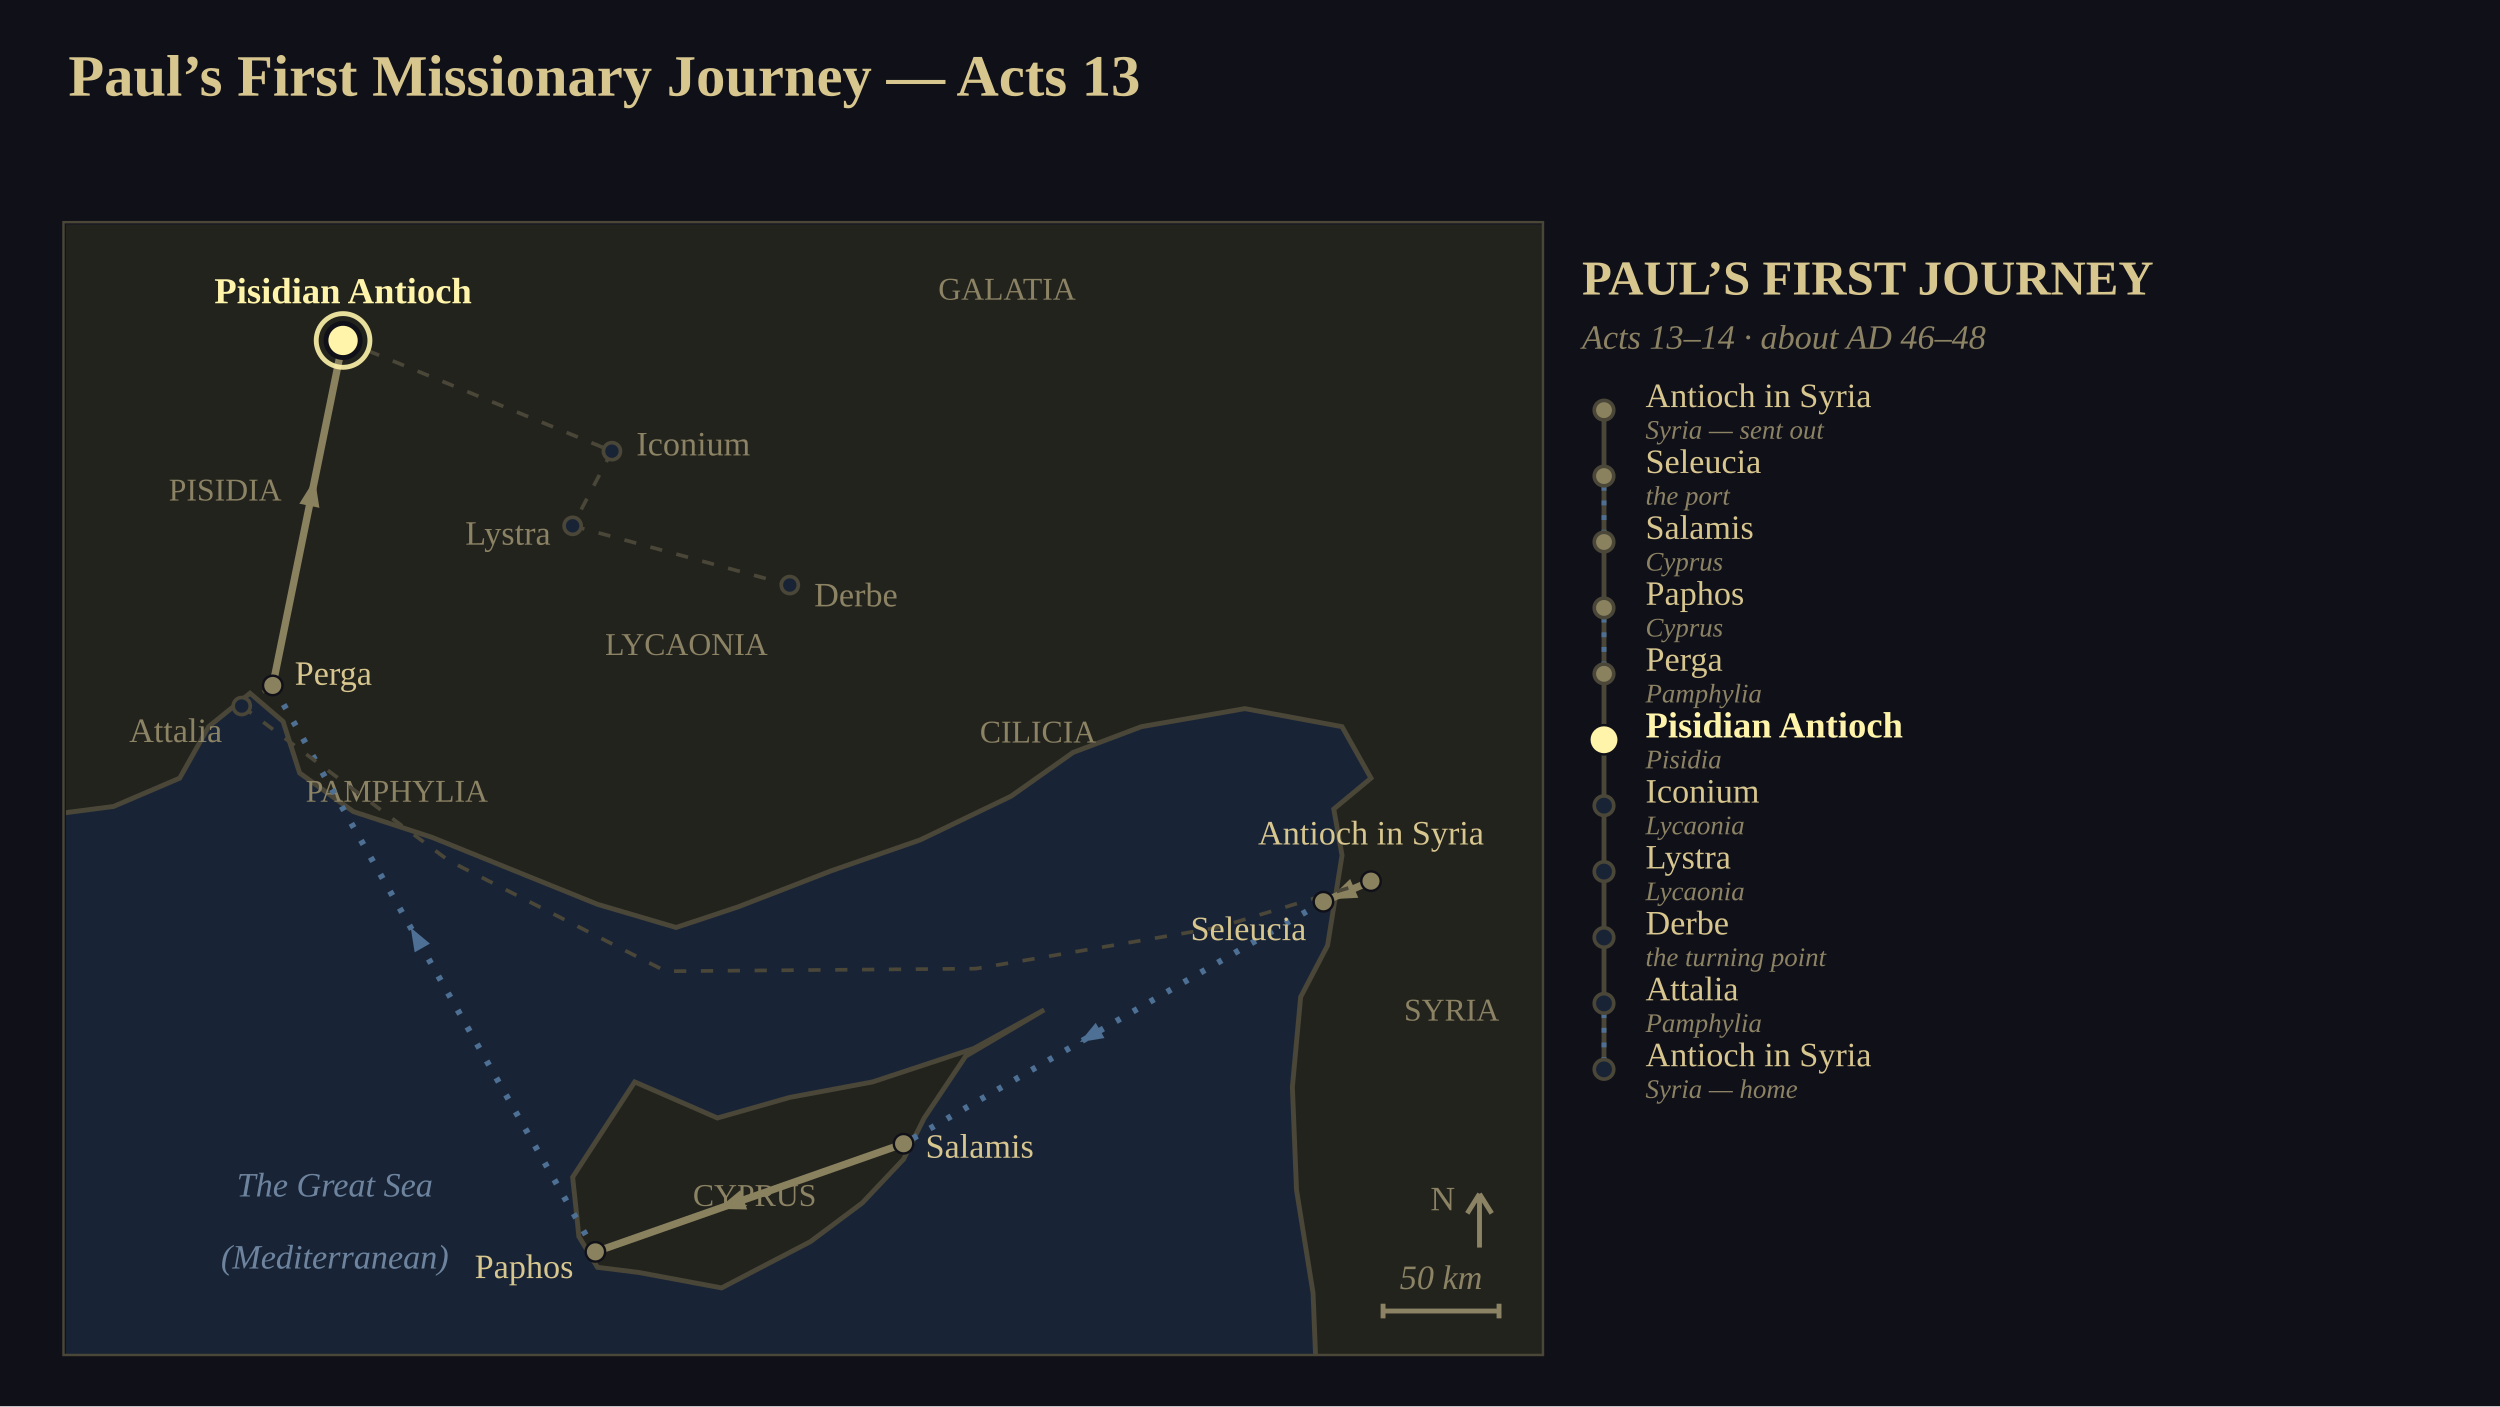
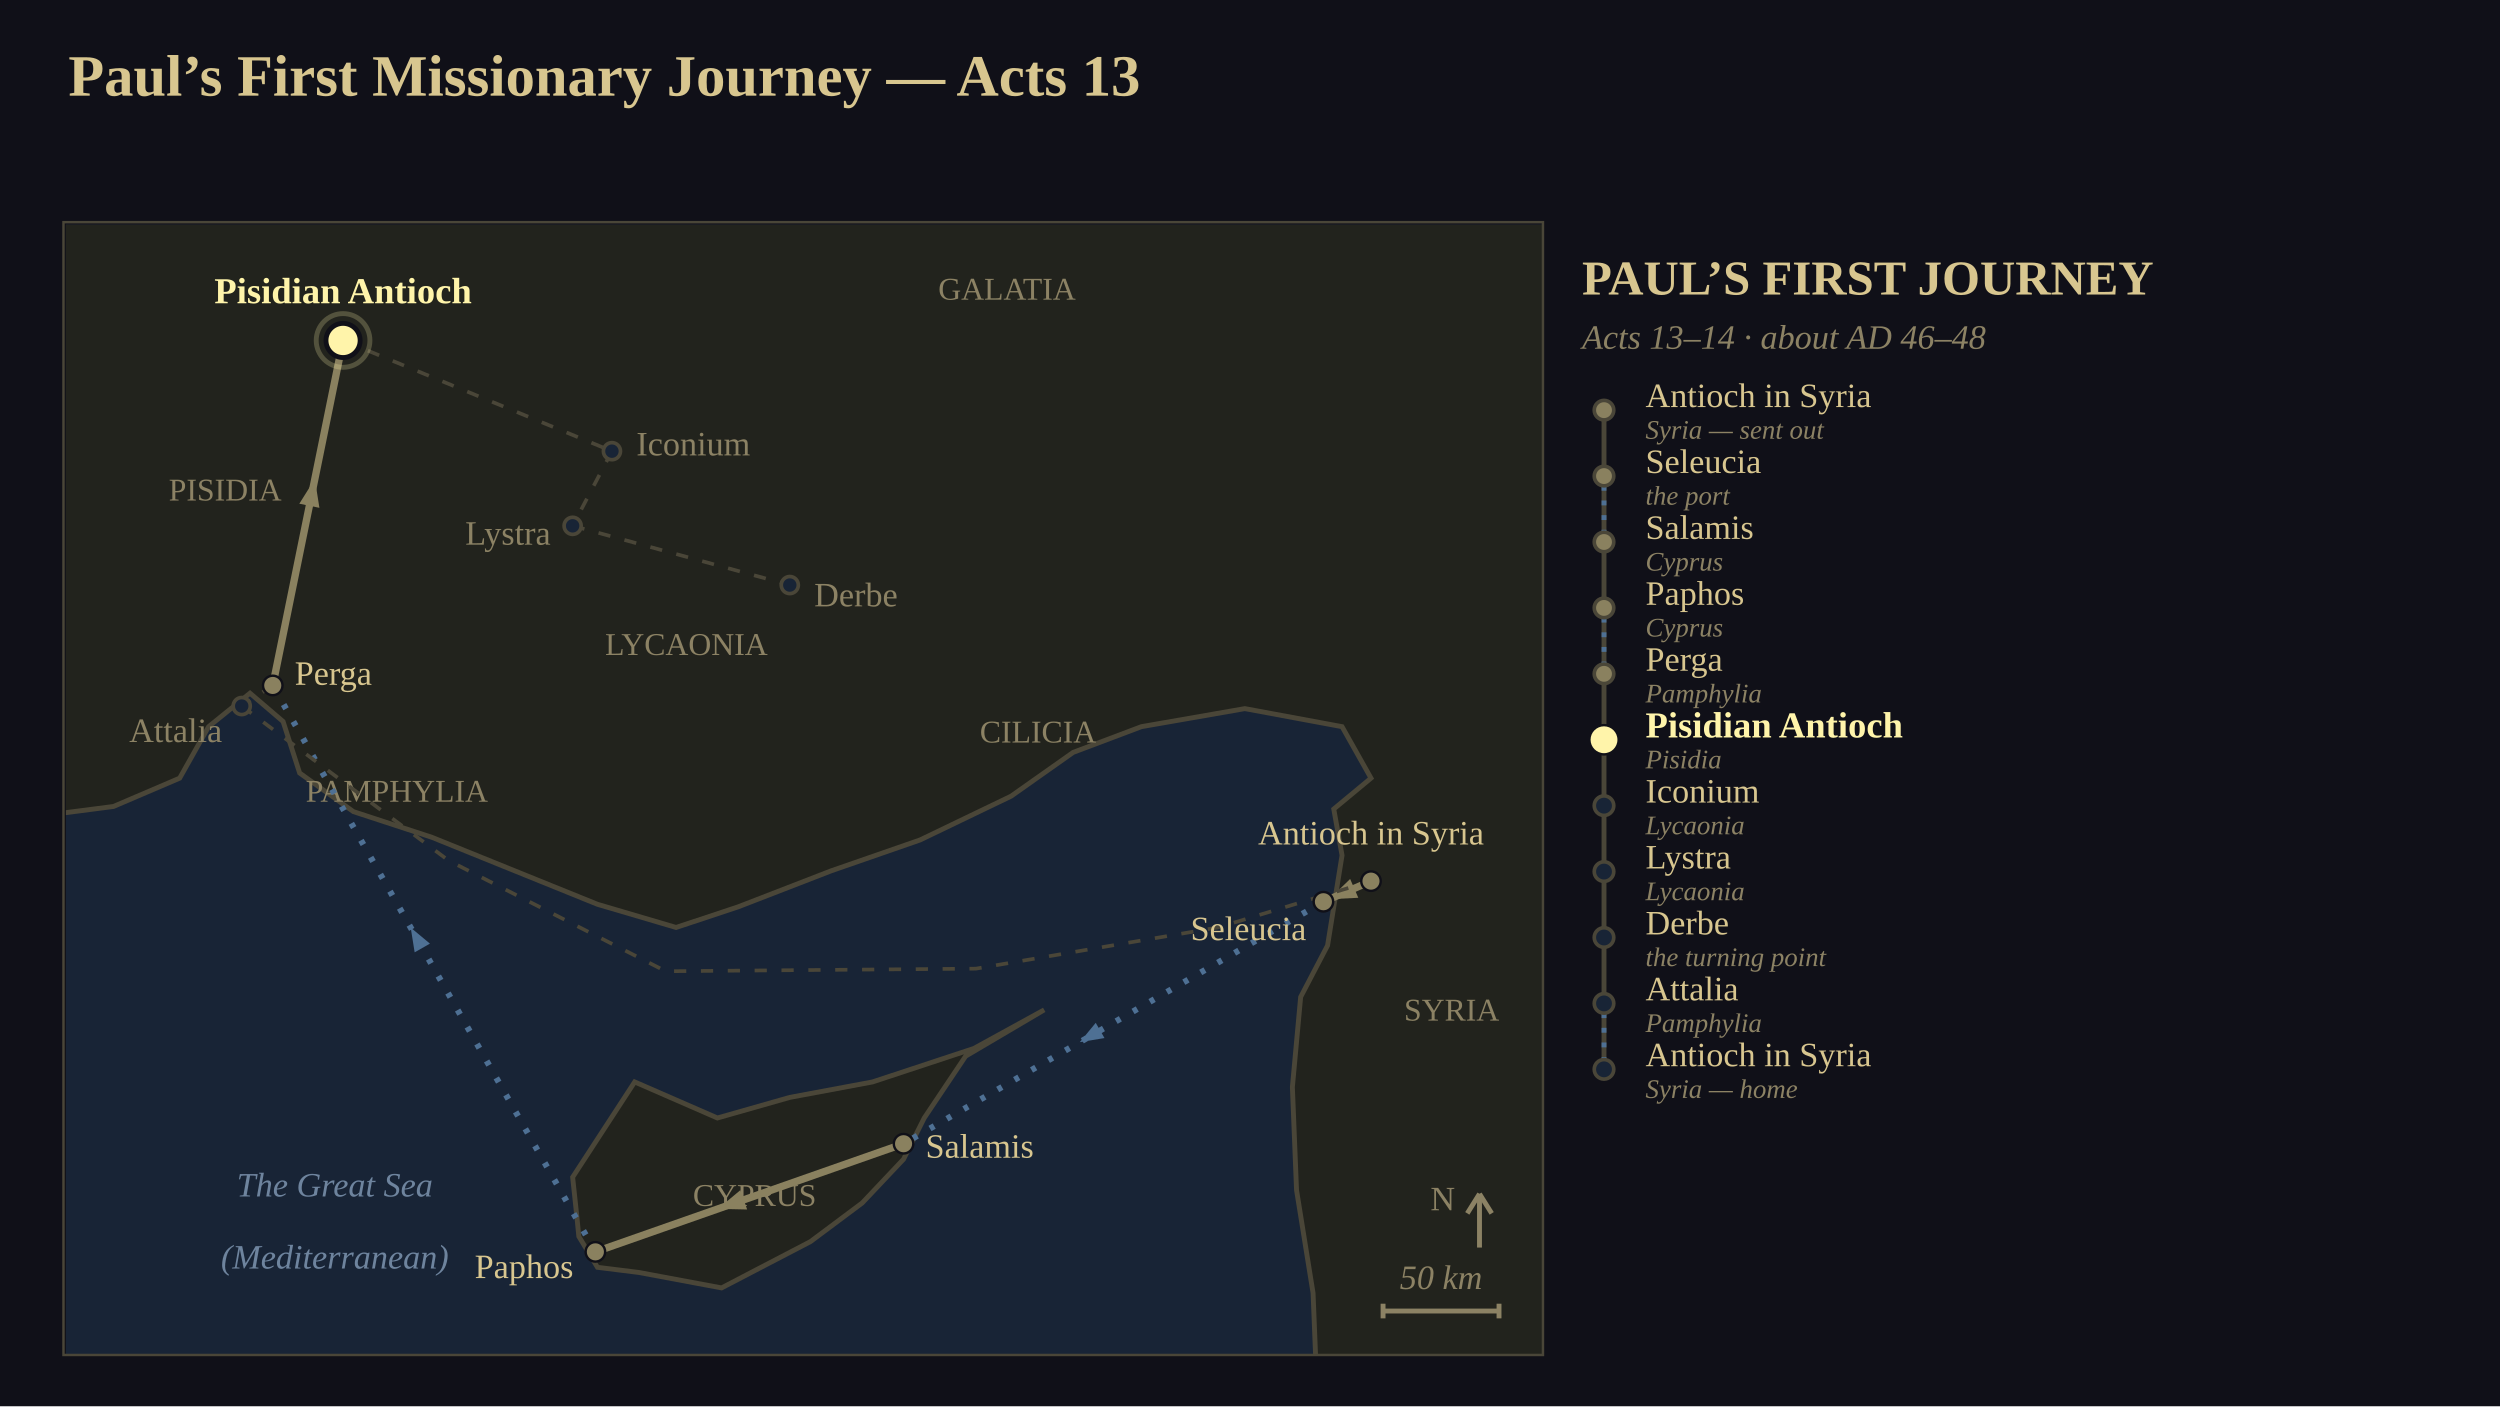
<svg xmlns="http://www.w3.org/2000/svg" viewBox="0 0 1024 576" width="1024" height="576" font-family="Georgia, 'Times New Roman', serif">
  <defs>
    <clipPath id="clip1">
      <rect x="0" y="0" width="605" height="463" />
    </clipPath>
  </defs>
  <rect x="0" y="0" width="1024" height="576" fill="rgb(16,16,24)" />
  <text x="28" y="24" font-size="24" text-anchor="start" dominant-baseline="text-before-edge" fill="rgb(216,198,143)" font-family="Georgia, 'Times New Roman', serif" font-weight="bold">Paul’s First Missionary Journey — Acts 13</text>
  <g clip-path="url(#clip1)" transform="translate(27,92)">
    <rect x="0" y="0" width="605" height="463" fill="rgb(24,36,54)" />
    <polygon points="-21.18,-21.09 614.19,-21.09 614.19,479.82 512.53,479.82 510.83,437.64 504.06,395.45 502.36,353.27 505.75,316.36 516.77,295.27 519.31,279.45 522.7,258.36 519.31,239.38 534.56,226.73 522.7,205.64 482.88,198.25 440.52,205.64 412.56,216.18 387.15,234.11 349.88,252.04 313.45,264.69 275.33,279.45 249.91,287.89 217.72,278.4 183.83,264.69 149.95,250.98 117.75,240.44 95.73,224.62 88.95,203.53 75.4,191.93 58.45,205.64 46.59,226.73 19.48,238.33 -21.18,243.6" fill="rgb(34,35,29)" stroke="rgb(74,70,56)" stroke-width="2" />
    <polygon points="209.25,406 207.55,390.18 232.97,351.16 266.85,365.93 296.5,357.49 330.39,351.16 371.9,337.45 400.7,321.64 368.51,340.62 351.57,365.93 343.1,382.8 326.16,400.73 304.98,416.55 268.55,435.53 234.66,429.2 217.72,427.09 210.09,414.44" fill="rgb(34,35,29)" stroke="rgb(74,70,56)" stroke-width="2" />
    <text x="65.23" y="108.62" font-size="13" text-anchor="middle" dominant-baseline="central" fill="rgb(140,130,100)" font-family="Georgia, 'Times New Roman', serif">PISIDIA</text>
    <text x="135.54" y="232" font-size="13" text-anchor="middle" dominant-baseline="central" fill="rgb(140,130,100)" font-family="Georgia, 'Times New Roman', serif">PAMPHYLIA</text>
    <text x="254.15" y="171.89" font-size="13" text-anchor="middle" dominant-baseline="central" fill="rgb(140,130,100)" font-family="Georgia, 'Times New Roman', serif">LYCAONIA</text>
    <text x="385.46" y="26.36" font-size="13" text-anchor="middle" dominant-baseline="central" fill="rgb(140,130,100)" font-family="Georgia, 'Times New Roman', serif">GALATIA</text>
    <text x="398.16" y="207.75" font-size="13" text-anchor="middle" dominant-baseline="central" fill="rgb(140,130,100)" font-family="Georgia, 'Times New Roman', serif">CILICIA</text>
    <text x="567.59" y="321.64" font-size="13" text-anchor="middle" dominant-baseline="central" fill="rgb(140,130,100)" font-family="Georgia, 'Times New Roman', serif">SYRIA</text>
    <text x="282.1" y="397.56" font-size="13" text-anchor="middle" dominant-baseline="central" fill="rgb(140,130,100)" font-family="Georgia, 'Times New Roman', serif">CYPRUS</text>
    <text x="110.13" y="393.35" font-size="14" text-anchor="middle" dominant-baseline="central" fill="rgb(110,132,158)" font-family="Georgia, 'Times New Roman', serif" font-style="italic">The Great Sea</text>
    <text x="110.13" y="422.87" font-size="14" text-anchor="middle" dominant-baseline="central" fill="rgb(110,132,158)" font-family="Georgia, 'Times New Roman', serif" font-style="italic">(Mediterranean)</text>
    <polyline points="534.56,268.91 515.07,277.35" stroke-linejoin="round" fill="none" stroke="rgb(138,129,95)" stroke-width="3" />
    <polygon points="517.42,276.33 526.02,268.03 529.36,275.73" fill="rgb(138,129,95)" />
    <polyline points="515.07,277.35 343.1,376.47" stroke-linejoin="round" fill="none" stroke="rgb(78,112,148)" stroke-width="2.5" stroke-dasharray="2,6" />
    <polygon points="415.29,334.86 421.81,326.95 425.4,333.19" fill="rgb(78,112,148)" />
    <polyline points="343.1,376.47 216.87,420.76" stroke-linejoin="round" fill="none" stroke="rgb(138,129,95)" stroke-width="3" />
    <polygon points="267.07,403.15 276.25,395.48 279.03,403.41" fill="rgb(138,129,95)" />
    <polyline points="216.87,420.76 84.72,188.76" stroke-linejoin="round" fill="none" stroke="rgb(78,112,148)" stroke-width="2.5" stroke-dasharray="2,6" />
    <polygon points="141.22,287.95 149.1,294.51 142.84,298.07" fill="rgb(78,112,148)" />
    <polyline points="84.72,188.76 113.52,47.45" stroke-linejoin="round" fill="none" stroke="rgb(138,129,95)" stroke-width="3" />
    <polygon points="101.96,104.18 103.83,116 95.6,114.32" fill="rgb(138,129,95)" />
    <polyline points="113.52,47.45 223.65,92.8" stroke-linejoin="round" fill="none" stroke="rgb(74,70,56)" stroke-width="1.5" stroke-dasharray="5,6" />
    <polyline points="223.65,92.8 207.55,123.38" stroke-linejoin="round" fill="none" stroke="rgb(74,70,56)" stroke-width="1.5" stroke-dasharray="5,6" />
    <polyline points="207.55,123.38 296.5,147.64" stroke-linejoin="round" fill="none" stroke="rgb(74,70,56)" stroke-width="1.5" stroke-dasharray="5,6" />
    <polyline points="84.72,188.76 72.01,197.2" stroke-linejoin="round" fill="none" stroke="rgb(74,70,56)" stroke-width="1.5" stroke-dasharray="5,6" />
    <polyline points="72.01,197.2 156.72,260.47 245.68,305.82 372.75,304.76 471.87,287.89 534.56,268.91" stroke-linejoin="round" fill="none" stroke="rgb(74,70,56)" stroke-width="1.5" stroke-dasharray="5,6" />
    <circle cx="534.56" cy="268.91" r="4" fill="rgb(138,129,95)" stroke="rgb(16,16,24)" stroke-width="1" />
    <text x="534.56" y="256.91" font-size="14" text-anchor="middle" dominant-baseline="text-after-edge" fill="rgb(216,198,143)" font-family="Georgia, 'Times New Roman', serif">Antioch in Syria</text>
    <circle cx="515.07" cy="277.35" r="4" fill="rgb(138,129,95)" stroke="rgb(16,16,24)" stroke-width="1" />
    <text x="508.07" y="288.35" font-size="14" text-anchor="end" dominant-baseline="central" fill="rgb(216,198,143)" font-family="Georgia, 'Times New Roman', serif">Seleucia</text>
    <circle cx="343.1" cy="376.47" r="4" fill="rgb(138,129,95)" stroke="rgb(16,16,24)" stroke-width="1" />
    <text x="352.1" y="377.47" font-size="14" text-anchor="start" dominant-baseline="central" fill="rgb(216,198,143)" font-family="Georgia, 'Times New Roman', serif">Salamis</text>
    <circle cx="216.87" cy="420.76" r="4" fill="rgb(138,129,95)" stroke="rgb(16,16,24)" stroke-width="1" />
    <text x="207.87" y="426.76" font-size="14" text-anchor="end" dominant-baseline="central" fill="rgb(216,198,143)" font-family="Georgia, 'Times New Roman', serif">Paphos</text>
    <circle cx="84.72" cy="188.76" r="4" fill="rgb(138,129,95)" stroke="rgb(16,16,24)" stroke-width="1" />
    <text x="93.72" y="183.76" font-size="14" text-anchor="start" dominant-baseline="central" fill="rgb(216,198,143)" font-family="Georgia, 'Times New Roman', serif">Perga</text>
    <circle cx="72.01" cy="197.2" r="3.5" fill="rgb(24,36,54)" stroke="rgb(74,70,56)" stroke-width="1.5" />
    <text x="64.01" y="207.2" font-size="14" text-anchor="end" dominant-baseline="central" fill="rgb(140,130,100)" font-family="Georgia, 'Times New Roman', serif">Attalia</text>
    <circle cx="113.52" cy="47.45" r="7" fill="rgb(255,244,170)" stroke="rgb(16,16,24)" stroke-width="2" />
-     <circle cx="113.52" cy="47.45" r="11" fill="none" stroke="rgb(255,244,170)" stroke-width="2" stroke-opacity="0.898" />
+     <ellipse cx="113.52" cy="47.45" rx="11" ry="11" fill="none" stroke="rgb(255,244,170)" stroke-width="2" stroke-opacity="0.225">
+       <animate attributeName="stroke-opacity" values="0.225;0.898;0.647;0.898" dur="0.8s" begin="0s" fill="freeze" calcMode="spline" keyTimes="0;0.35;0.7;1" keySplines="0.42 0 0.58 1;0.42 0 0.58 1;0.42 0 0.58 1" />
+     </ellipse>
    <text x="113.52" y="35.45" font-size="15" text-anchor="middle" dominant-baseline="text-after-edge" fill="rgb(255,244,170)" font-family="Georgia, 'Times New Roman', serif" font-weight="bold">Pisidian Antioch</text>
    <circle cx="223.65" cy="92.8" r="3.5" fill="rgb(24,36,54)" stroke="rgb(74,70,56)" stroke-width="1.5" />
    <text x="233.65" y="89.8" font-size="14" text-anchor="start" dominant-baseline="central" fill="rgb(140,130,100)" font-family="Georgia, 'Times New Roman', serif">Iconium</text>
    <circle cx="207.55" cy="123.38" r="3.5" fill="rgb(24,36,54)" stroke="rgb(74,70,56)" stroke-width="1.5" />
    <text x="198.55" y="126.38" font-size="14" text-anchor="end" dominant-baseline="central" fill="rgb(140,130,100)" font-family="Georgia, 'Times New Roman', serif">Lystra</text>
    <circle cx="296.5" cy="147.64" r="3.5" fill="rgb(24,36,54)" stroke="rgb(74,70,56)" stroke-width="1.5" />
    <text x="306.5" y="151.64" font-size="14" text-anchor="start" dominant-baseline="central" fill="rgb(140,130,100)" font-family="Georgia, 'Times New Roman', serif">Derbe</text>
    <line x1="579" y1="419" x2="579" y2="397" stroke="rgb(140,130,100)" stroke-width="2" />
    <line x1="574" y1="405" x2="579" y2="397" stroke="rgb(140,130,100)" stroke-width="2" />
    <line x1="584" y1="405" x2="579" y2="397" stroke="rgb(140,130,100)" stroke-width="2" />
    <text x="569" y="399" font-size="14" text-anchor="end" dominant-baseline="central" fill="rgb(140,130,100)" font-family="Georgia, 'Times New Roman', serif">N</text>
    <line x1="539.5" y1="445" x2="587" y2="445" stroke="rgb(140,130,100)" stroke-width="2" />
    <line x1="539.5" y1="442" x2="539.5" y2="448" stroke="rgb(140,130,100)" stroke-width="2" />
    <line x1="587" y1="442" x2="587" y2="448" stroke="rgb(140,130,100)" stroke-width="2" />
    <text x="563.25" y="439" font-size="14" text-anchor="middle" dominant-baseline="text-after-edge" fill="rgb(140,130,100)" font-family="Georgia, 'Times New Roman', serif" font-style="italic">50 km</text>
  </g>
  <rect x="26" y="91" width="606" height="464" fill="none" stroke="rgb(74,70,56)" stroke-width="1" />
  <text x="648" y="108" font-size="20" text-anchor="start" dominant-baseline="text-before-edge" fill="rgb(216,198,143)" font-family="Georgia, 'Times New Roman', serif" font-weight="bold">PAUL’S FIRST JOURNEY</text>
  <text x="648" y="134" font-size="14" text-anchor="start" dominant-baseline="text-before-edge" fill="rgb(140,130,100)" font-family="Georgia, 'Times New Roman', serif" font-style="italic">Acts 13–14  ·  about AD 46–48</text>
  <line x1="657" y1="168" x2="657" y2="438" stroke="rgb(74,70,56)" stroke-width="2" />
  <circle cx="657" cy="168" r="4" fill="rgb(138,129,95)" stroke="rgb(74,70,56)" stroke-width="1.5" />
  <text x="674" y="162" font-size="14" text-anchor="start" dominant-baseline="central" fill="rgb(216,198,143)" font-family="Georgia, 'Times New Roman', serif">Antioch in Syria</text>
  <text x="674" y="176" font-size="11" text-anchor="start" dominant-baseline="central" fill="rgb(140,130,100)" font-family="Georgia, 'Times New Roman', serif" font-style="italic">Syria — sent out</text>
  <line x1="657" y1="199" x2="657" y2="218" stroke="rgb(78,112,148)" stroke-width="2" stroke-dasharray="2,4" />
  <circle cx="657" cy="195" r="4" fill="rgb(138,129,95)" stroke="rgb(74,70,56)" stroke-width="1.5" />
  <text x="674" y="189" font-size="14" text-anchor="start" dominant-baseline="central" fill="rgb(216,198,143)" font-family="Georgia, 'Times New Roman', serif">Seleucia</text>
  <text x="674" y="203" font-size="11" text-anchor="start" dominant-baseline="central" fill="rgb(140,130,100)" font-family="Georgia, 'Times New Roman', serif" font-style="italic">the port</text>
  <circle cx="657" cy="222" r="4" fill="rgb(138,129,95)" stroke="rgb(74,70,56)" stroke-width="1.5" />
  <text x="674" y="216" font-size="14" text-anchor="start" dominant-baseline="central" fill="rgb(216,198,143)" font-family="Georgia, 'Times New Roman', serif">Salamis</text>
  <text x="674" y="230" font-size="11" text-anchor="start" dominant-baseline="central" fill="rgb(140,130,100)" font-family="Georgia, 'Times New Roman', serif" font-style="italic">Cyprus</text>
  <line x1="657" y1="253" x2="657" y2="272" stroke="rgb(78,112,148)" stroke-width="2" stroke-dasharray="2,4" />
  <circle cx="657" cy="249" r="4" fill="rgb(138,129,95)" stroke="rgb(74,70,56)" stroke-width="1.5" />
  <text x="674" y="243" font-size="14" text-anchor="start" dominant-baseline="central" fill="rgb(216,198,143)" font-family="Georgia, 'Times New Roman', serif">Paphos</text>
  <text x="674" y="257" font-size="11" text-anchor="start" dominant-baseline="central" fill="rgb(140,130,100)" font-family="Georgia, 'Times New Roman', serif" font-style="italic">Cyprus</text>
  <circle cx="657" cy="276" r="4" fill="rgb(138,129,95)" stroke="rgb(74,70,56)" stroke-width="1.5" />
  <text x="674" y="270" font-size="14" text-anchor="start" dominant-baseline="central" fill="rgb(216,198,143)" font-family="Georgia, 'Times New Roman', serif">Perga</text>
  <text x="674" y="284" font-size="11" text-anchor="start" dominant-baseline="central" fill="rgb(140,130,100)" font-family="Georgia, 'Times New Roman', serif" font-style="italic">Pamphylia</text>
  <circle cx="657" cy="303" r="6" fill="rgb(255,244,170)" stroke="rgb(16,16,24)" stroke-width="1" />
  <text x="674" y="297" font-size="15" text-anchor="start" dominant-baseline="central" fill="rgb(255,244,170)" font-family="Georgia, 'Times New Roman', serif" font-weight="bold">Pisidian Antioch</text>
  <text x="674" y="311" font-size="11" text-anchor="start" dominant-baseline="central" fill="rgb(140,130,100)" font-family="Georgia, 'Times New Roman', serif" font-style="italic">Pisidia</text>
  <circle cx="657" cy="330" r="4" fill="rgb(24,36,54)" stroke="rgb(74,70,56)" stroke-width="1.5" />
  <text x="674" y="324" font-size="14" text-anchor="start" dominant-baseline="central" fill="rgb(216,198,143)" font-family="Georgia, 'Times New Roman', serif">Iconium</text>
  <text x="674" y="338" font-size="11" text-anchor="start" dominant-baseline="central" fill="rgb(140,130,100)" font-family="Georgia, 'Times New Roman', serif" font-style="italic">Lycaonia</text>
  <circle cx="657" cy="357" r="4" fill="rgb(24,36,54)" stroke="rgb(74,70,56)" stroke-width="1.5" />
  <text x="674" y="351" font-size="14" text-anchor="start" dominant-baseline="central" fill="rgb(216,198,143)" font-family="Georgia, 'Times New Roman', serif">Lystra</text>
  <text x="674" y="365" font-size="11" text-anchor="start" dominant-baseline="central" fill="rgb(140,130,100)" font-family="Georgia, 'Times New Roman', serif" font-style="italic">Lycaonia</text>
  <circle cx="657" cy="384" r="4" fill="rgb(24,36,54)" stroke="rgb(74,70,56)" stroke-width="1.5" />
  <text x="674" y="378" font-size="14" text-anchor="start" dominant-baseline="central" fill="rgb(216,198,143)" font-family="Georgia, 'Times New Roman', serif">Derbe</text>
  <text x="674" y="392" font-size="11" text-anchor="start" dominant-baseline="central" fill="rgb(140,130,100)" font-family="Georgia, 'Times New Roman', serif" font-style="italic">the turning point</text>
  <line x1="657" y1="415" x2="657" y2="434" stroke="rgb(78,112,148)" stroke-width="2" stroke-dasharray="2,4" />
  <circle cx="657" cy="411" r="4" fill="rgb(24,36,54)" stroke="rgb(74,70,56)" stroke-width="1.5" />
  <text x="674" y="405" font-size="14" text-anchor="start" dominant-baseline="central" fill="rgb(216,198,143)" font-family="Georgia, 'Times New Roman', serif">Attalia</text>
  <text x="674" y="419" font-size="11" text-anchor="start" dominant-baseline="central" fill="rgb(140,130,100)" font-family="Georgia, 'Times New Roman', serif" font-style="italic">Pamphylia</text>
  <circle cx="657" cy="438" r="4" fill="rgb(24,36,54)" stroke="rgb(74,70,56)" stroke-width="1.5" />
  <text x="674" y="432" font-size="14" text-anchor="start" dominant-baseline="central" fill="rgb(216,198,143)" font-family="Georgia, 'Times New Roman', serif">Antioch in Syria</text>
  <text x="674" y="446" font-size="11" text-anchor="start" dominant-baseline="central" fill="rgb(140,130,100)" font-family="Georgia, 'Times New Roman', serif" font-style="italic">Syria — home</text>
</svg>
